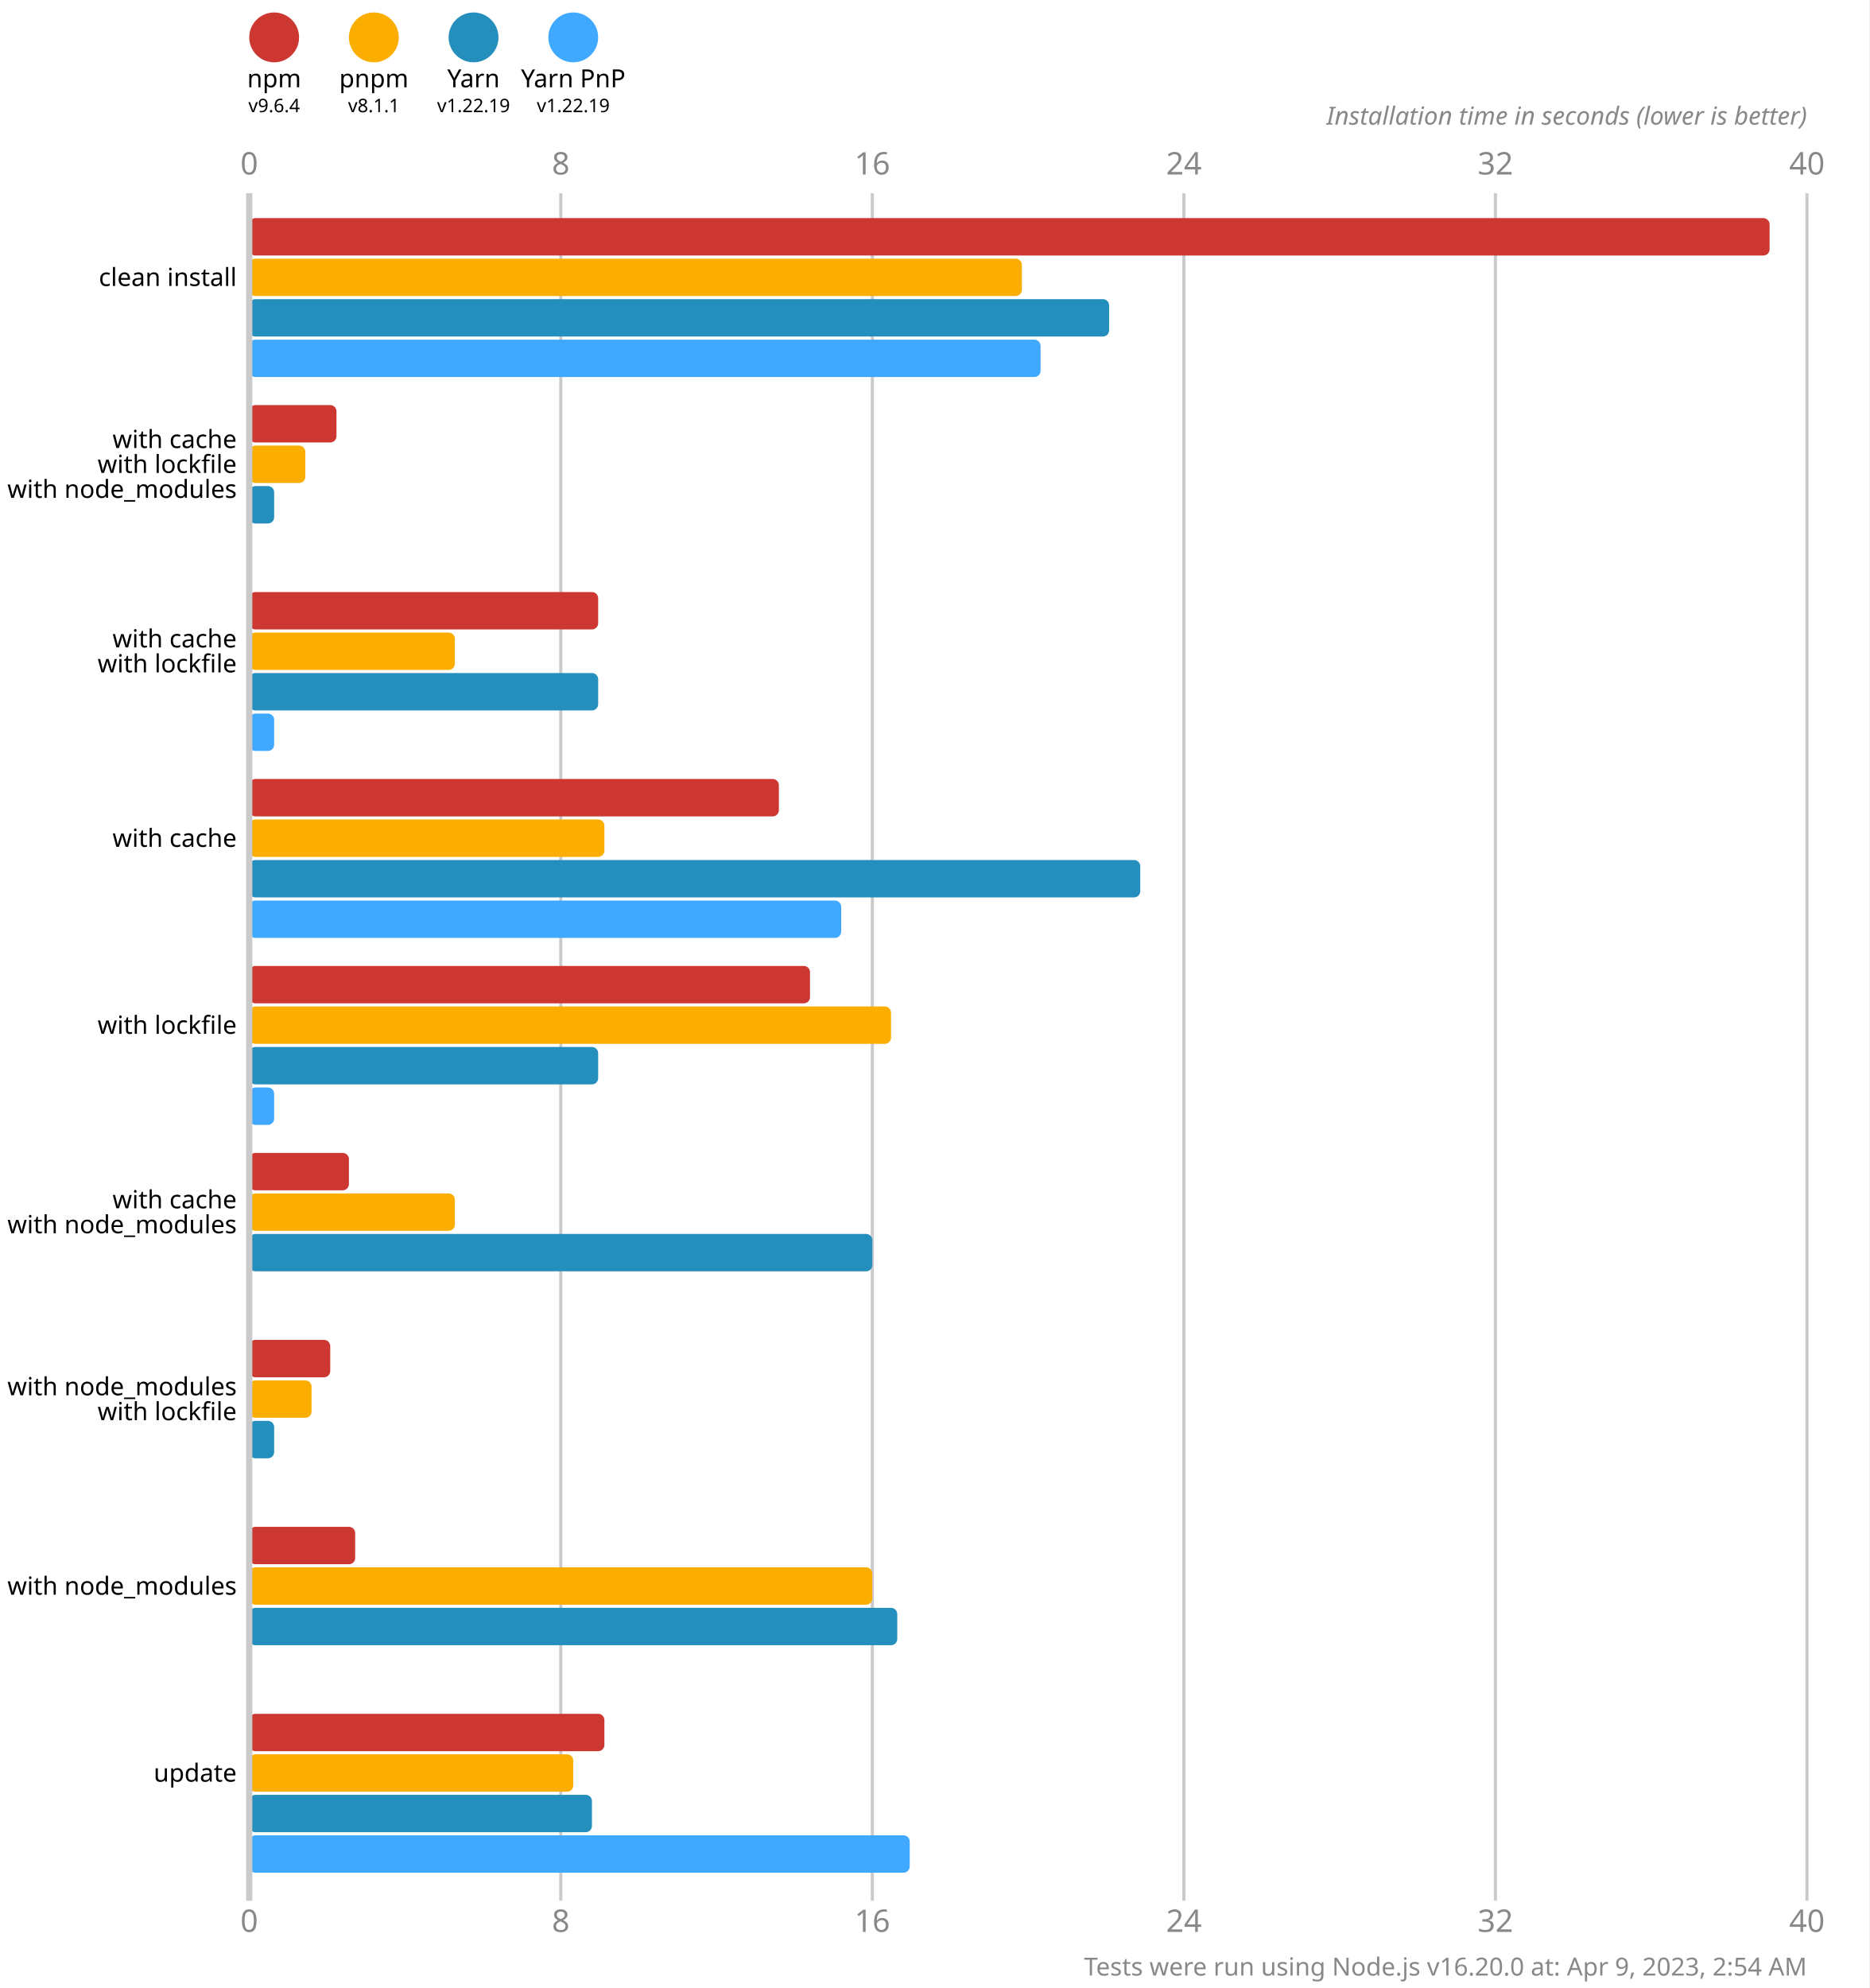
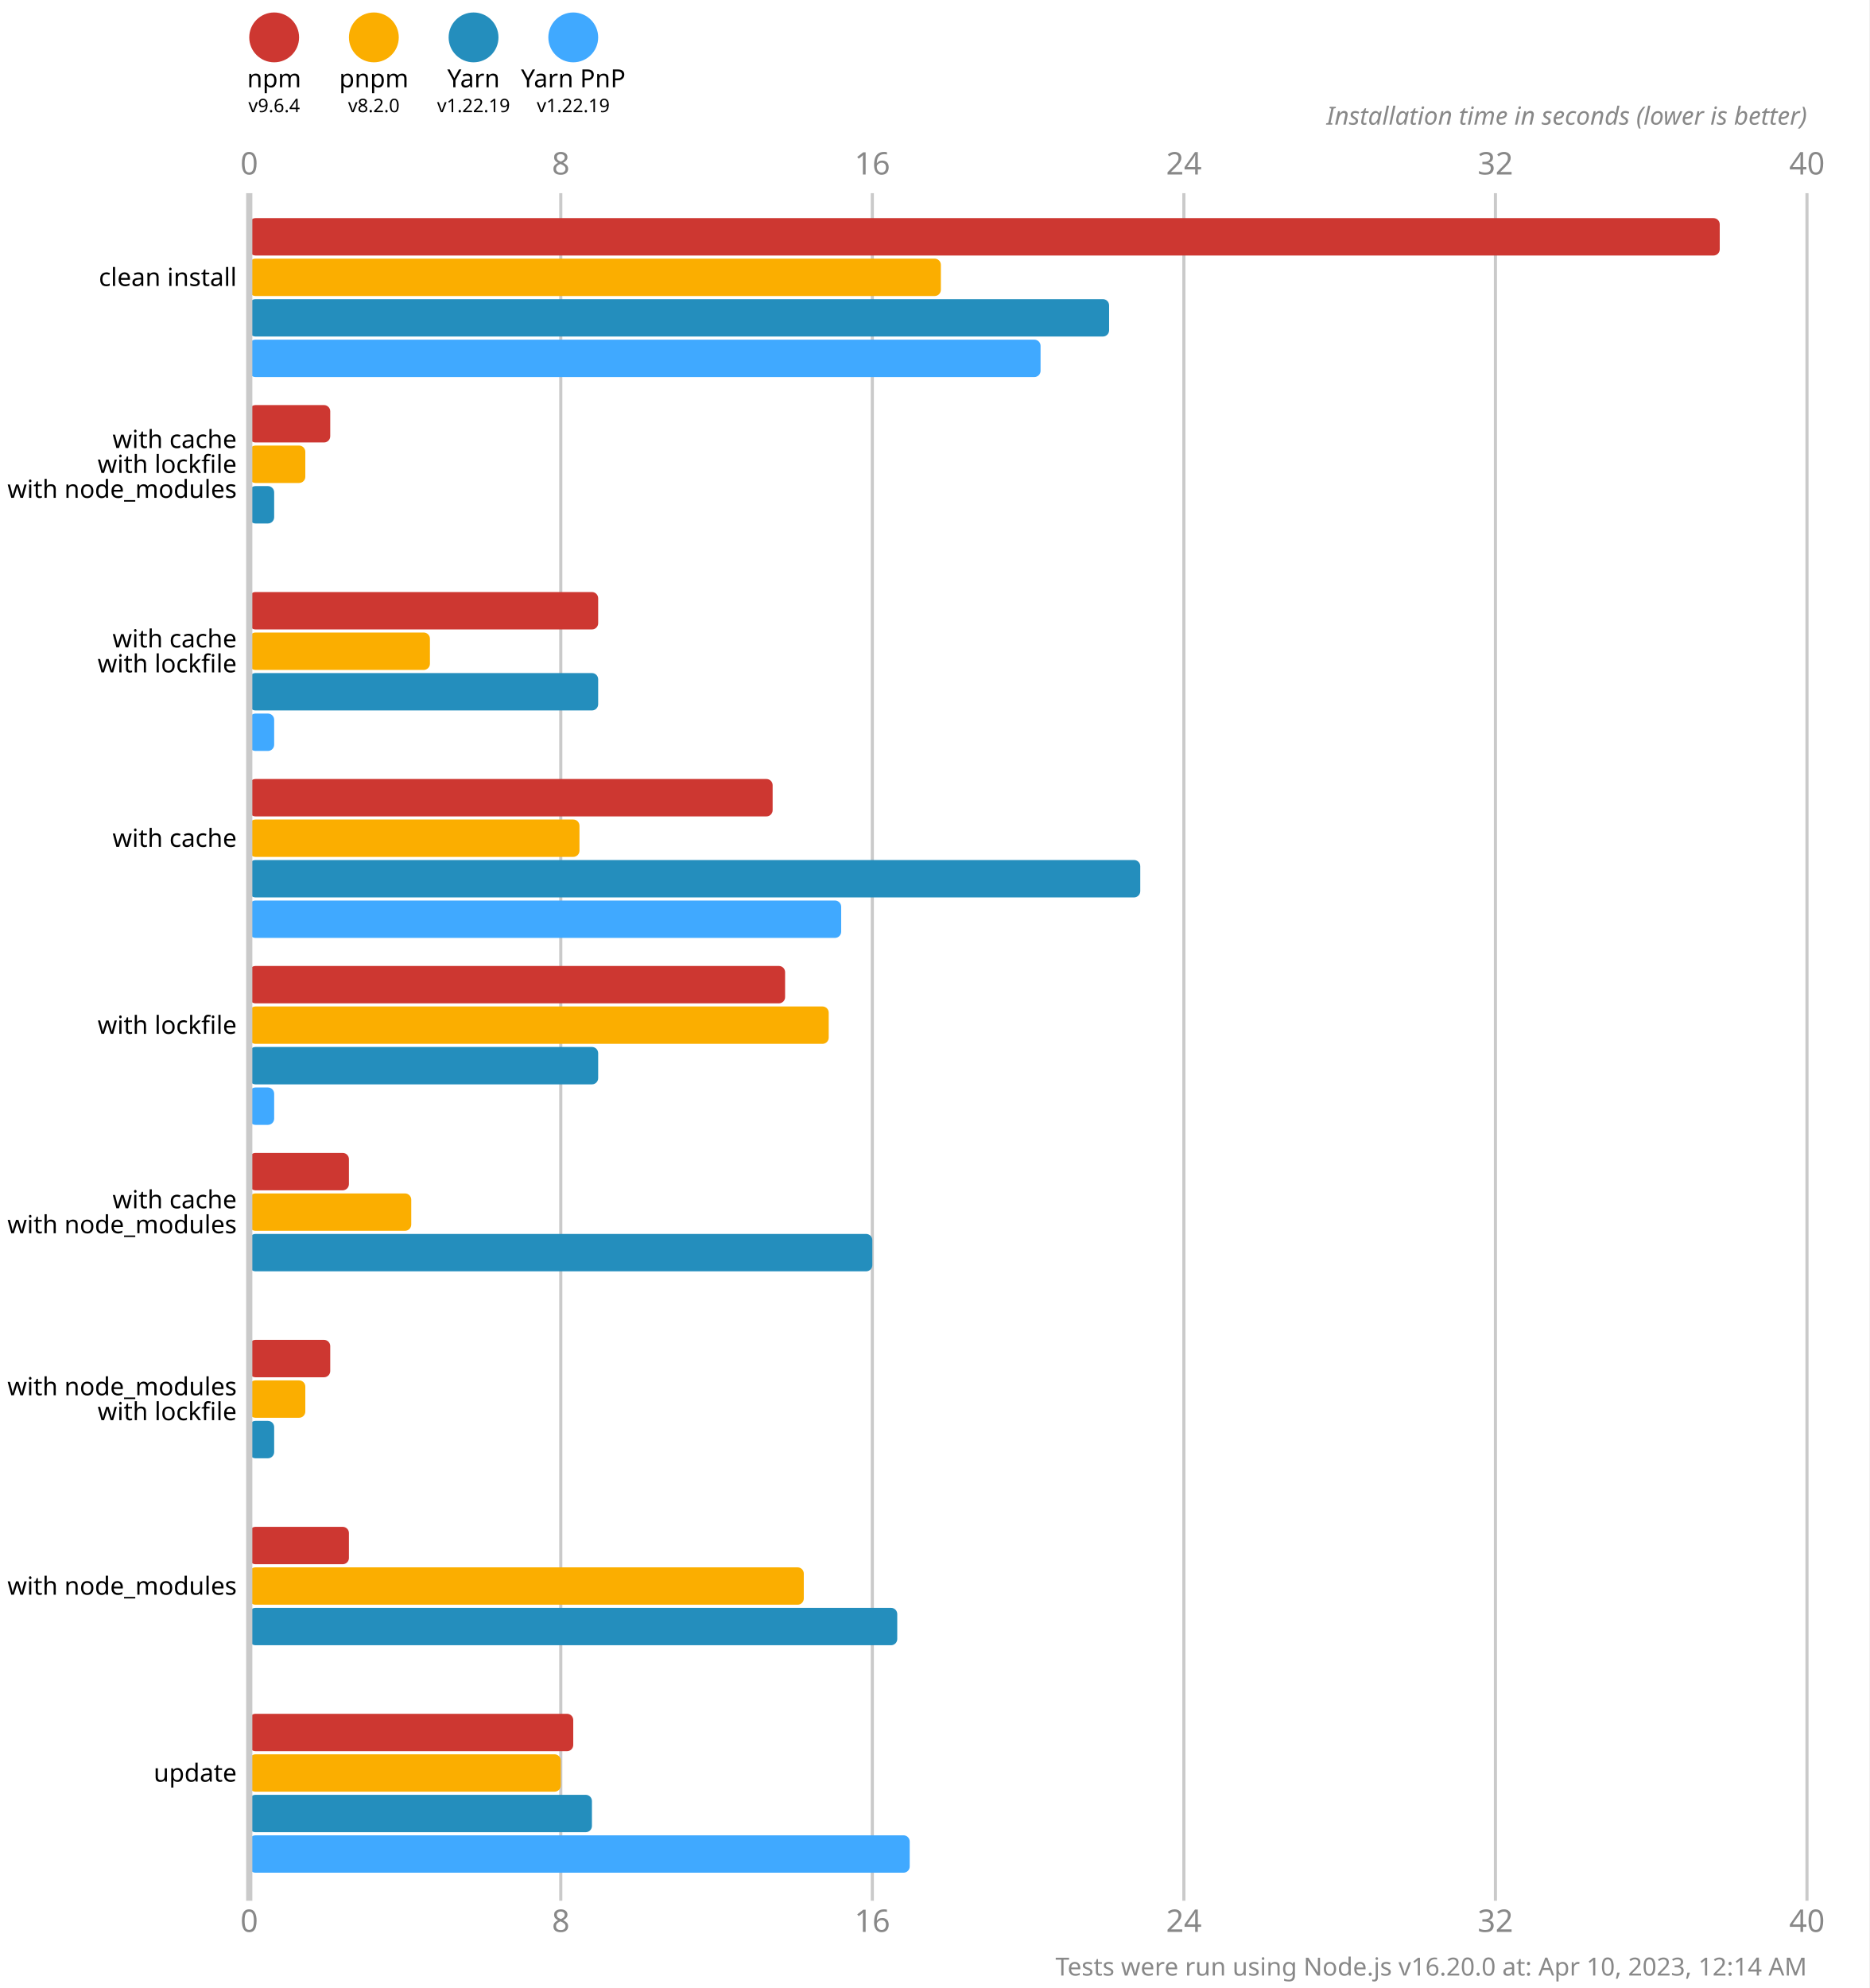
<svg xmlns="http://www.w3.org/2000/svg" version="1.1" viewBox="0 0 300 319">
  <style>
    .font { font-family: sans-serif; }
    .s3 { font-size: 3px; }
    .s4 { font-size: 4px; }
    .s5 { font-size: 5px; }
    .line { stroke: #cacaca; }
    .width { stroke-width: 0.5; }
    .text { fill: #888; }
  </style>
  <rect x="0" y="0" width="300" height="319" fill="#fff" />
  <circle cx="44" cy="6" r="4" fill="#cd3731" />
  <text x="44" y="14" class="font s4" text-anchor="middle">npm</text>
  <text x="44" y="18" class="font s3" text-anchor="middle">v9.6.4</text>
  <circle cx="60" cy="6" r="4" fill="#fbae00" />
  <text x="60" y="14" class="font s4" text-anchor="middle">pnpm</text>
-   <text x="60" y="18" class="font s3" text-anchor="middle">v8.1.1</text>
+   <text x="60" y="18" class="font s3" text-anchor="middle">v8.2.0</text>
  <circle cx="76" cy="6" r="4" fill="#248ebd" />
  <text x="76" y="14" class="font s4" text-anchor="middle">Yarn</text>
  <text x="76" y="18" class="font s3" text-anchor="middle">v1.22.19</text>
  <circle cx="92" cy="6" r="4" fill="#40a9ff" />
  <text x="92" y="14" class="font s4" text-anchor="middle">Yarn PnP</text>
  <text x="92" y="18" class="font s3" text-anchor="middle">v1.22.19</text>
  <text x="40" y="28" class="font s5 text" text-anchor="middle">0</text>
  <text x="40" y="310" class="font s5 text" text-anchor="middle">0</text>
  <line x1="90" y1="31" x2="90" y2="305" class="line width" />
  <text x="90" y="28" class="font s5 text" text-anchor="middle">8</text>
  <text x="90" y="310" class="font s5 text" text-anchor="middle">8</text>
  <line x1="140" y1="31" x2="140" y2="305" class="line width" />
  <text x="140" y="28" class="font s5 text" text-anchor="middle">16</text>
  <text x="140" y="310" class="font s5 text" text-anchor="middle">16</text>
  <line x1="190" y1="31" x2="190" y2="305" class="line width" />
  <text x="190" y="28" class="font s5 text" text-anchor="middle">24</text>
  <text x="190" y="310" class="font s5 text" text-anchor="middle">24</text>
  <line x1="240" y1="31" x2="240" y2="305" class="line width" />
  <text x="240" y="28" class="font s5 text" text-anchor="middle">32</text>
  <text x="240" y="310" class="font s5 text" text-anchor="middle">32</text>
  <line x1="290" y1="31" x2="290" y2="305" class="line width" />
  <text x="290" y="28" class="font s5 text" text-anchor="middle">40</text>
  <text x="290" y="310" class="font s5 text" text-anchor="middle">40</text>
  <text x="290" y="20" class="font s4 text" font-style="italic" text-anchor="end">Installation time in seconds (lower is better)</text>
-   <rect x="40" y="35" width="244" height="6" fill="#cd3731" rx="1" ry="1" />
-   <rect x="40" y="41.5" width="124" height="6" fill="#fbae00" rx="1" ry="1" />
+   <rect x="40" y="35" width="236" height="6" fill="#cd3731" rx="1" ry="1" />
+   <rect x="40" y="41.5" width="111" height="6" fill="#fbae00" rx="1" ry="1" />
  <rect x="40" y="48" width="138" height="6" fill="#248ebd" rx="1" ry="1" />
  <rect x="40" y="54.5" width="127" height="6" fill="#40a9ff" rx="1" ry="1" />
-   <rect x="40" y="65" width="14" height="6" fill="#cd3731" rx="1" ry="1" />
+   <rect x="40" y="65" width="13" height="6" fill="#cd3731" rx="1" ry="1" />
  <rect x="40" y="71.5" width="9" height="6" fill="#fbae00" rx="1" ry="1" />
  <rect x="40" y="78" width="4" height="6" fill="#248ebd" rx="1" ry="1" />
  <rect x="40" y="84.5" width="0" height="6" fill="#40a9ff" rx="1" ry="1" />
  <rect x="40" y="95" width="56" height="6" fill="#cd3731" rx="1" ry="1" />
-   <rect x="40" y="101.5" width="33" height="6" fill="#fbae00" rx="1" ry="1" />
+   <rect x="40" y="101.5" width="29" height="6" fill="#fbae00" rx="1" ry="1" />
  <rect x="40" y="108" width="56" height="6" fill="#248ebd" rx="1" ry="1" />
  <rect x="40" y="114.5" width="4" height="6" fill="#40a9ff" rx="1" ry="1" />
-   <rect x="40" y="125" width="85" height="6" fill="#cd3731" rx="1" ry="1" />
-   <rect x="40" y="131.5" width="57" height="6" fill="#fbae00" rx="1" ry="1" />
+   <rect x="40" y="125" width="84" height="6" fill="#cd3731" rx="1" ry="1" />
+   <rect x="40" y="131.5" width="53" height="6" fill="#fbae00" rx="1" ry="1" />
  <rect x="40" y="138" width="143" height="6" fill="#248ebd" rx="1" ry="1" />
  <rect x="40" y="144.5" width="95" height="6" fill="#40a9ff" rx="1" ry="1" />
-   <rect x="40" y="155" width="90" height="6" fill="#cd3731" rx="1" ry="1" />
-   <rect x="40" y="161.5" width="103" height="6" fill="#fbae00" rx="1" ry="1" />
+   <rect x="40" y="155" width="86" height="6" fill="#cd3731" rx="1" ry="1" />
+   <rect x="40" y="161.5" width="93" height="6" fill="#fbae00" rx="1" ry="1" />
  <rect x="40" y="168" width="56" height="6" fill="#248ebd" rx="1" ry="1" />
  <rect x="40" y="174.5" width="4" height="6" fill="#40a9ff" rx="1" ry="1" />
  <rect x="40" y="185" width="16" height="6" fill="#cd3731" rx="1" ry="1" />
-   <rect x="40" y="191.5" width="33" height="6" fill="#fbae00" rx="1" ry="1" />
+   <rect x="40" y="191.5" width="26" height="6" fill="#fbae00" rx="1" ry="1" />
  <rect x="40" y="198" width="100" height="6" fill="#248ebd" rx="1" ry="1" />
  <rect x="40" y="204.5" width="0" height="6" fill="#40a9ff" rx="1" ry="1" />
  <rect x="40" y="215" width="13" height="6" fill="#cd3731" rx="1" ry="1" />
-   <rect x="40" y="221.5" width="10" height="6" fill="#fbae00" rx="1" ry="1" />
+   <rect x="40" y="221.5" width="9" height="6" fill="#fbae00" rx="1" ry="1" />
  <rect x="40" y="228" width="4" height="6" fill="#248ebd" rx="1" ry="1" />
  <rect x="40" y="234.5" width="0" height="6" fill="#40a9ff" rx="1" ry="1" />
-   <rect x="40" y="245" width="17" height="6" fill="#cd3731" rx="1" ry="1" />
-   <rect x="40" y="251.5" width="100" height="6" fill="#fbae00" rx="1" ry="1" />
+   <rect x="40" y="245" width="16" height="6" fill="#cd3731" rx="1" ry="1" />
+   <rect x="40" y="251.5" width="89" height="6" fill="#fbae00" rx="1" ry="1" />
  <rect x="40" y="258" width="104" height="6" fill="#248ebd" rx="1" ry="1" />
  <rect x="40" y="264.5" width="0" height="6" fill="#40a9ff" rx="1" ry="1" />
-   <rect x="40" y="275" width="57" height="6" fill="#cd3731" rx="1" ry="1" />
-   <rect x="40" y="281.5" width="52" height="6" fill="#fbae00" rx="1" ry="1" />
+   <rect x="40" y="275" width="52" height="6" fill="#cd3731" rx="1" ry="1" />
+   <rect x="40" y="281.5" width="50" height="6" fill="#fbae00" rx="1" ry="1" />
  <rect x="40" y="288" width="55" height="6" fill="#248ebd" rx="1" ry="1" />
  <rect x="40" y="294.5" width="106" height="6" fill="#40a9ff" rx="1" ry="1" />
  <line x1="40" y1="31" x2="40" y2="305" class="line" />
  <text x="38" y="44.5" class="font s4" dominant-baseline="middle" text-anchor="end">clean install</text>
  <text x="38" y="70.5" class="font s4" dominant-baseline="middle" text-anchor="end">with cache</text>
  <text x="38" y="74.5" class="font s4" dominant-baseline="middle" text-anchor="end">with lockfile</text>
  <text x="38" y="78.5" class="font s4" dominant-baseline="middle" text-anchor="end">with node_modules</text>
  <text x="38" y="102.5" class="font s4" dominant-baseline="middle" text-anchor="end">with cache</text>
  <text x="38" y="106.5" class="font s4" dominant-baseline="middle" text-anchor="end">with lockfile</text>
  <text x="38" y="134.5" class="font s4" dominant-baseline="middle" text-anchor="end">with cache</text>
  <text x="38" y="164.5" class="font s4" dominant-baseline="middle" text-anchor="end">with lockfile</text>
  <text x="38" y="192.5" class="font s4" dominant-baseline="middle" text-anchor="end">with cache</text>
  <text x="38" y="196.5" class="font s4" dominant-baseline="middle" text-anchor="end">with node_modules</text>
  <text x="38" y="222.5" class="font s4" dominant-baseline="middle" text-anchor="end">with node_modules</text>
  <text x="38" y="226.5" class="font s4" dominant-baseline="middle" text-anchor="end">with lockfile</text>
  <text x="38" y="254.5" class="font s4" dominant-baseline="middle" text-anchor="end">with node_modules</text>
  <text x="38" y="284.5" class="font s4" dominant-baseline="middle" text-anchor="end">update</text>
-   <text x="290" y="317" class="font s4 text" text-anchor="end">Tests were run using Node.js v16.20.0 at: Apr 9, 2023, 2:54 AM</text>
+   <text x="290" y="317" class="font s4 text" text-anchor="end">Tests were run using Node.js v16.20.0 at: Apr 10, 2023, 12:14 AM</text>
</svg>
